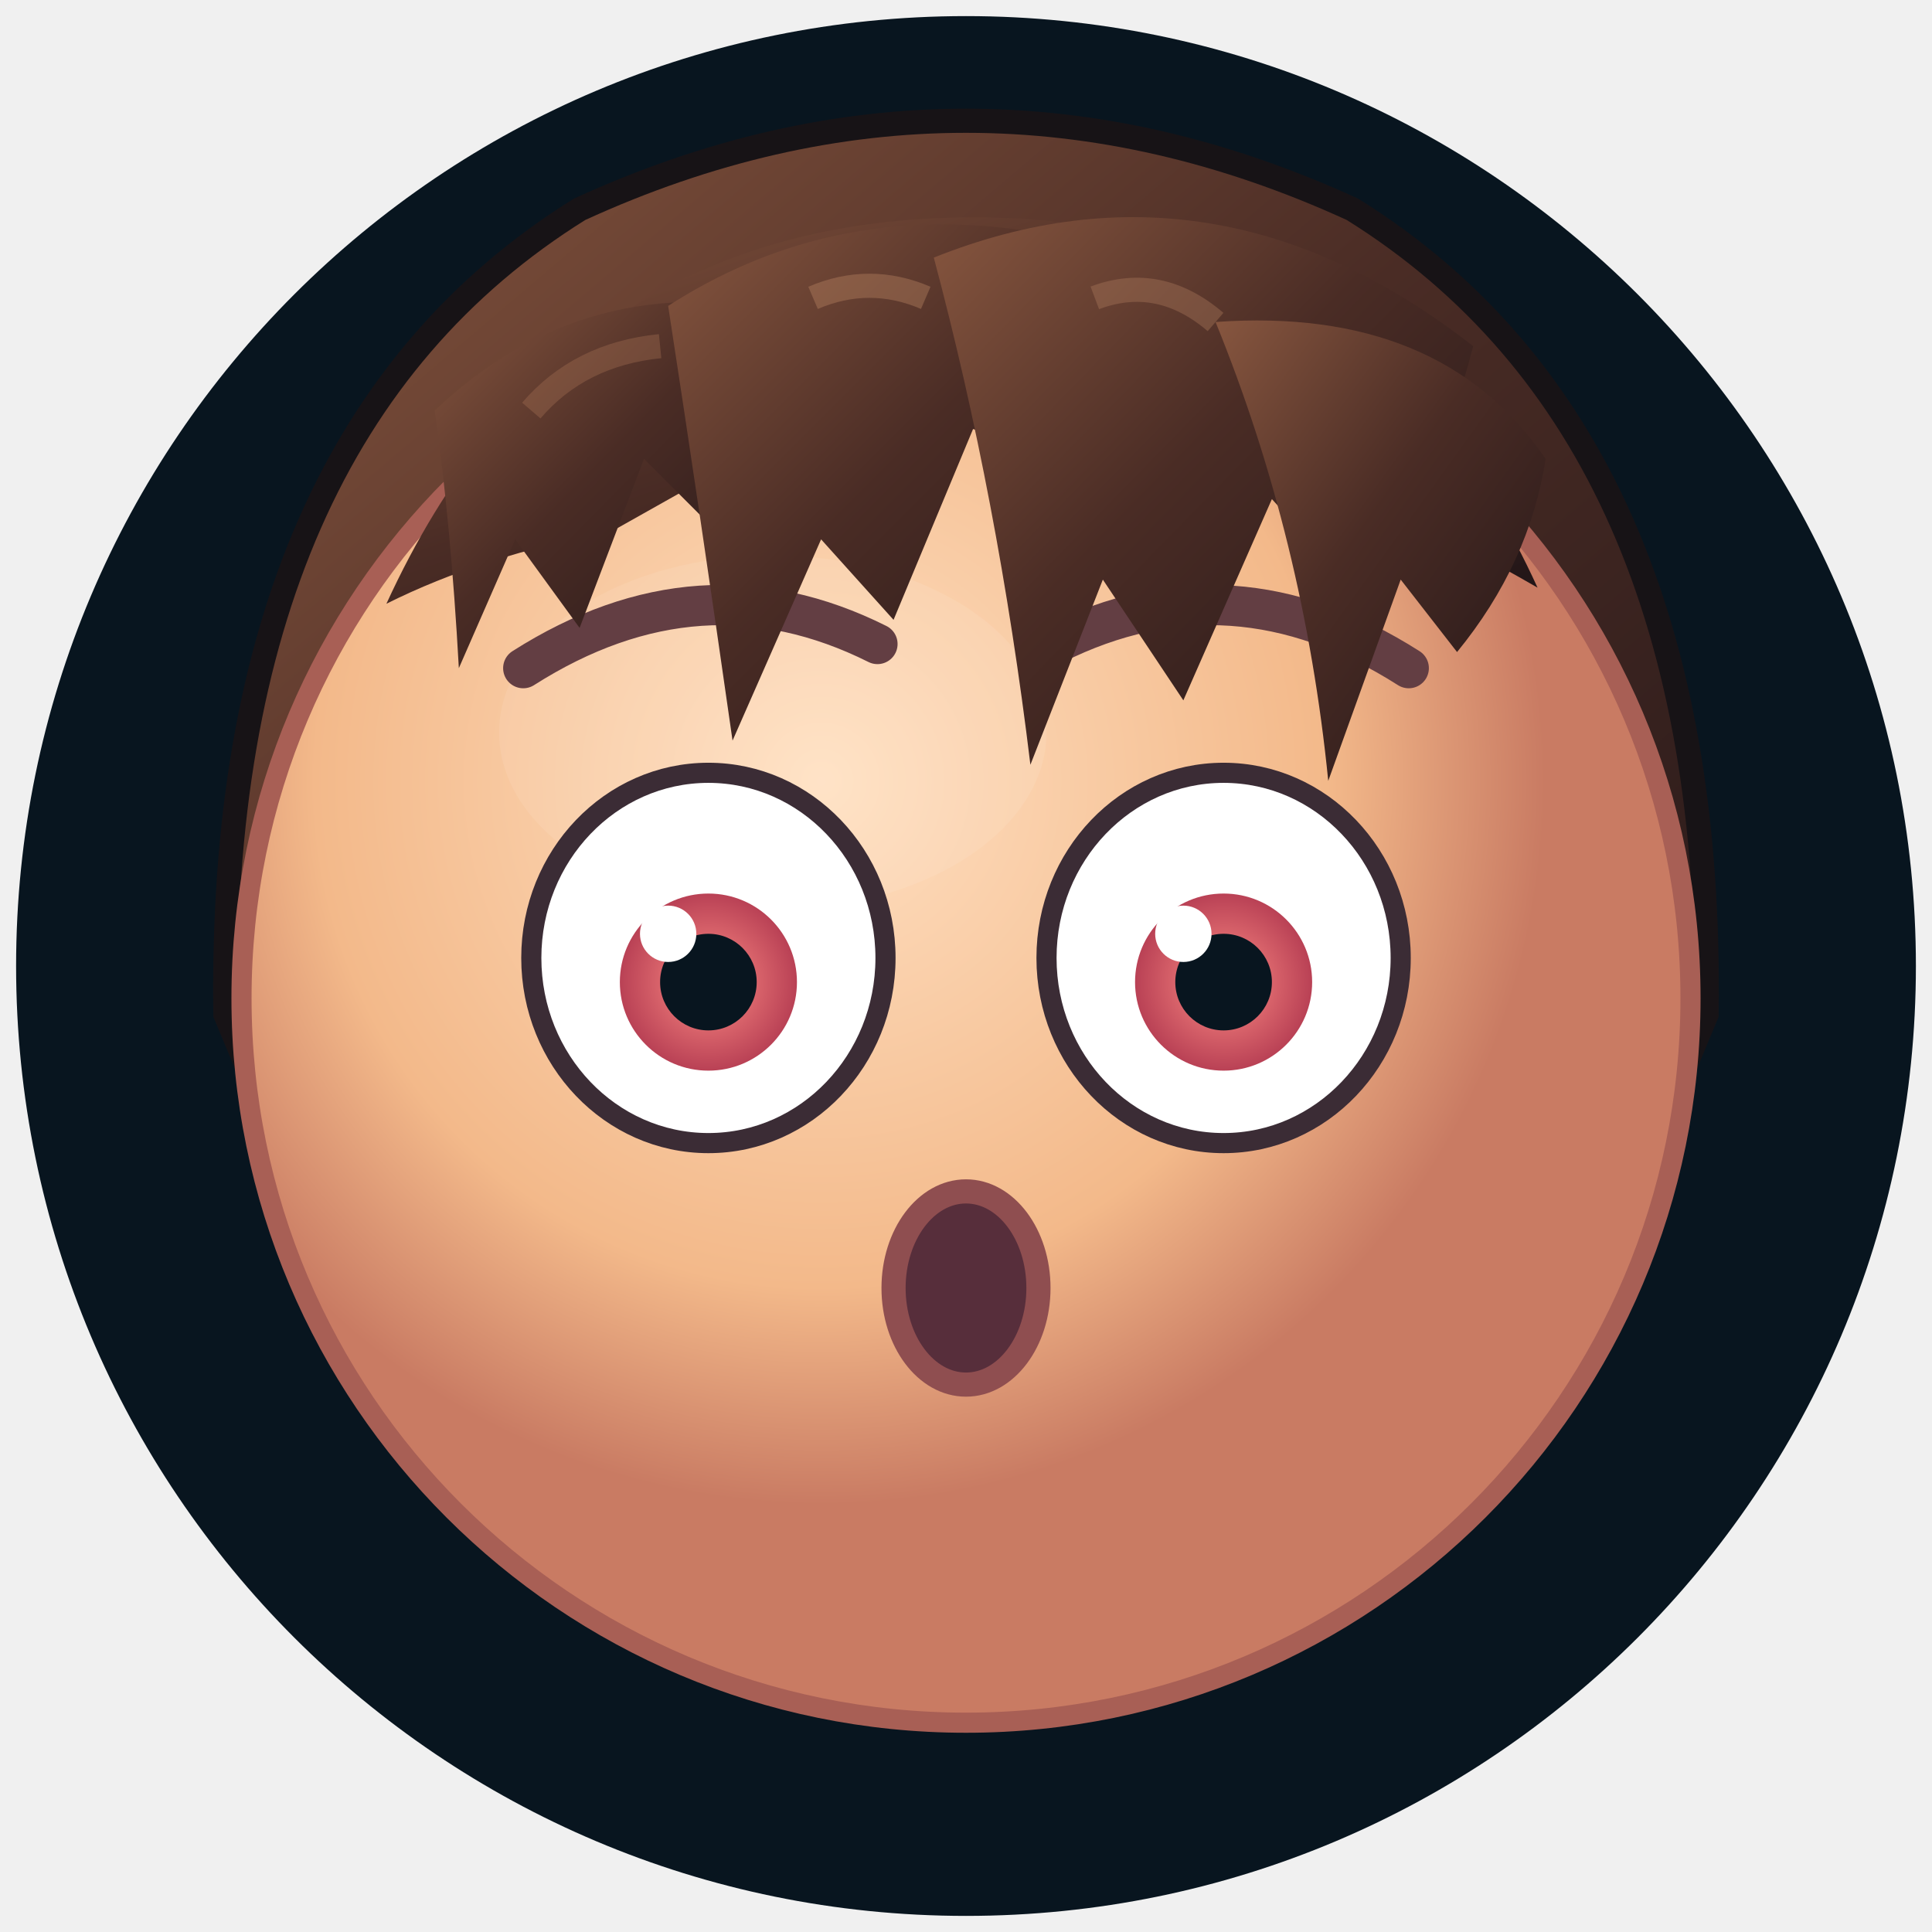
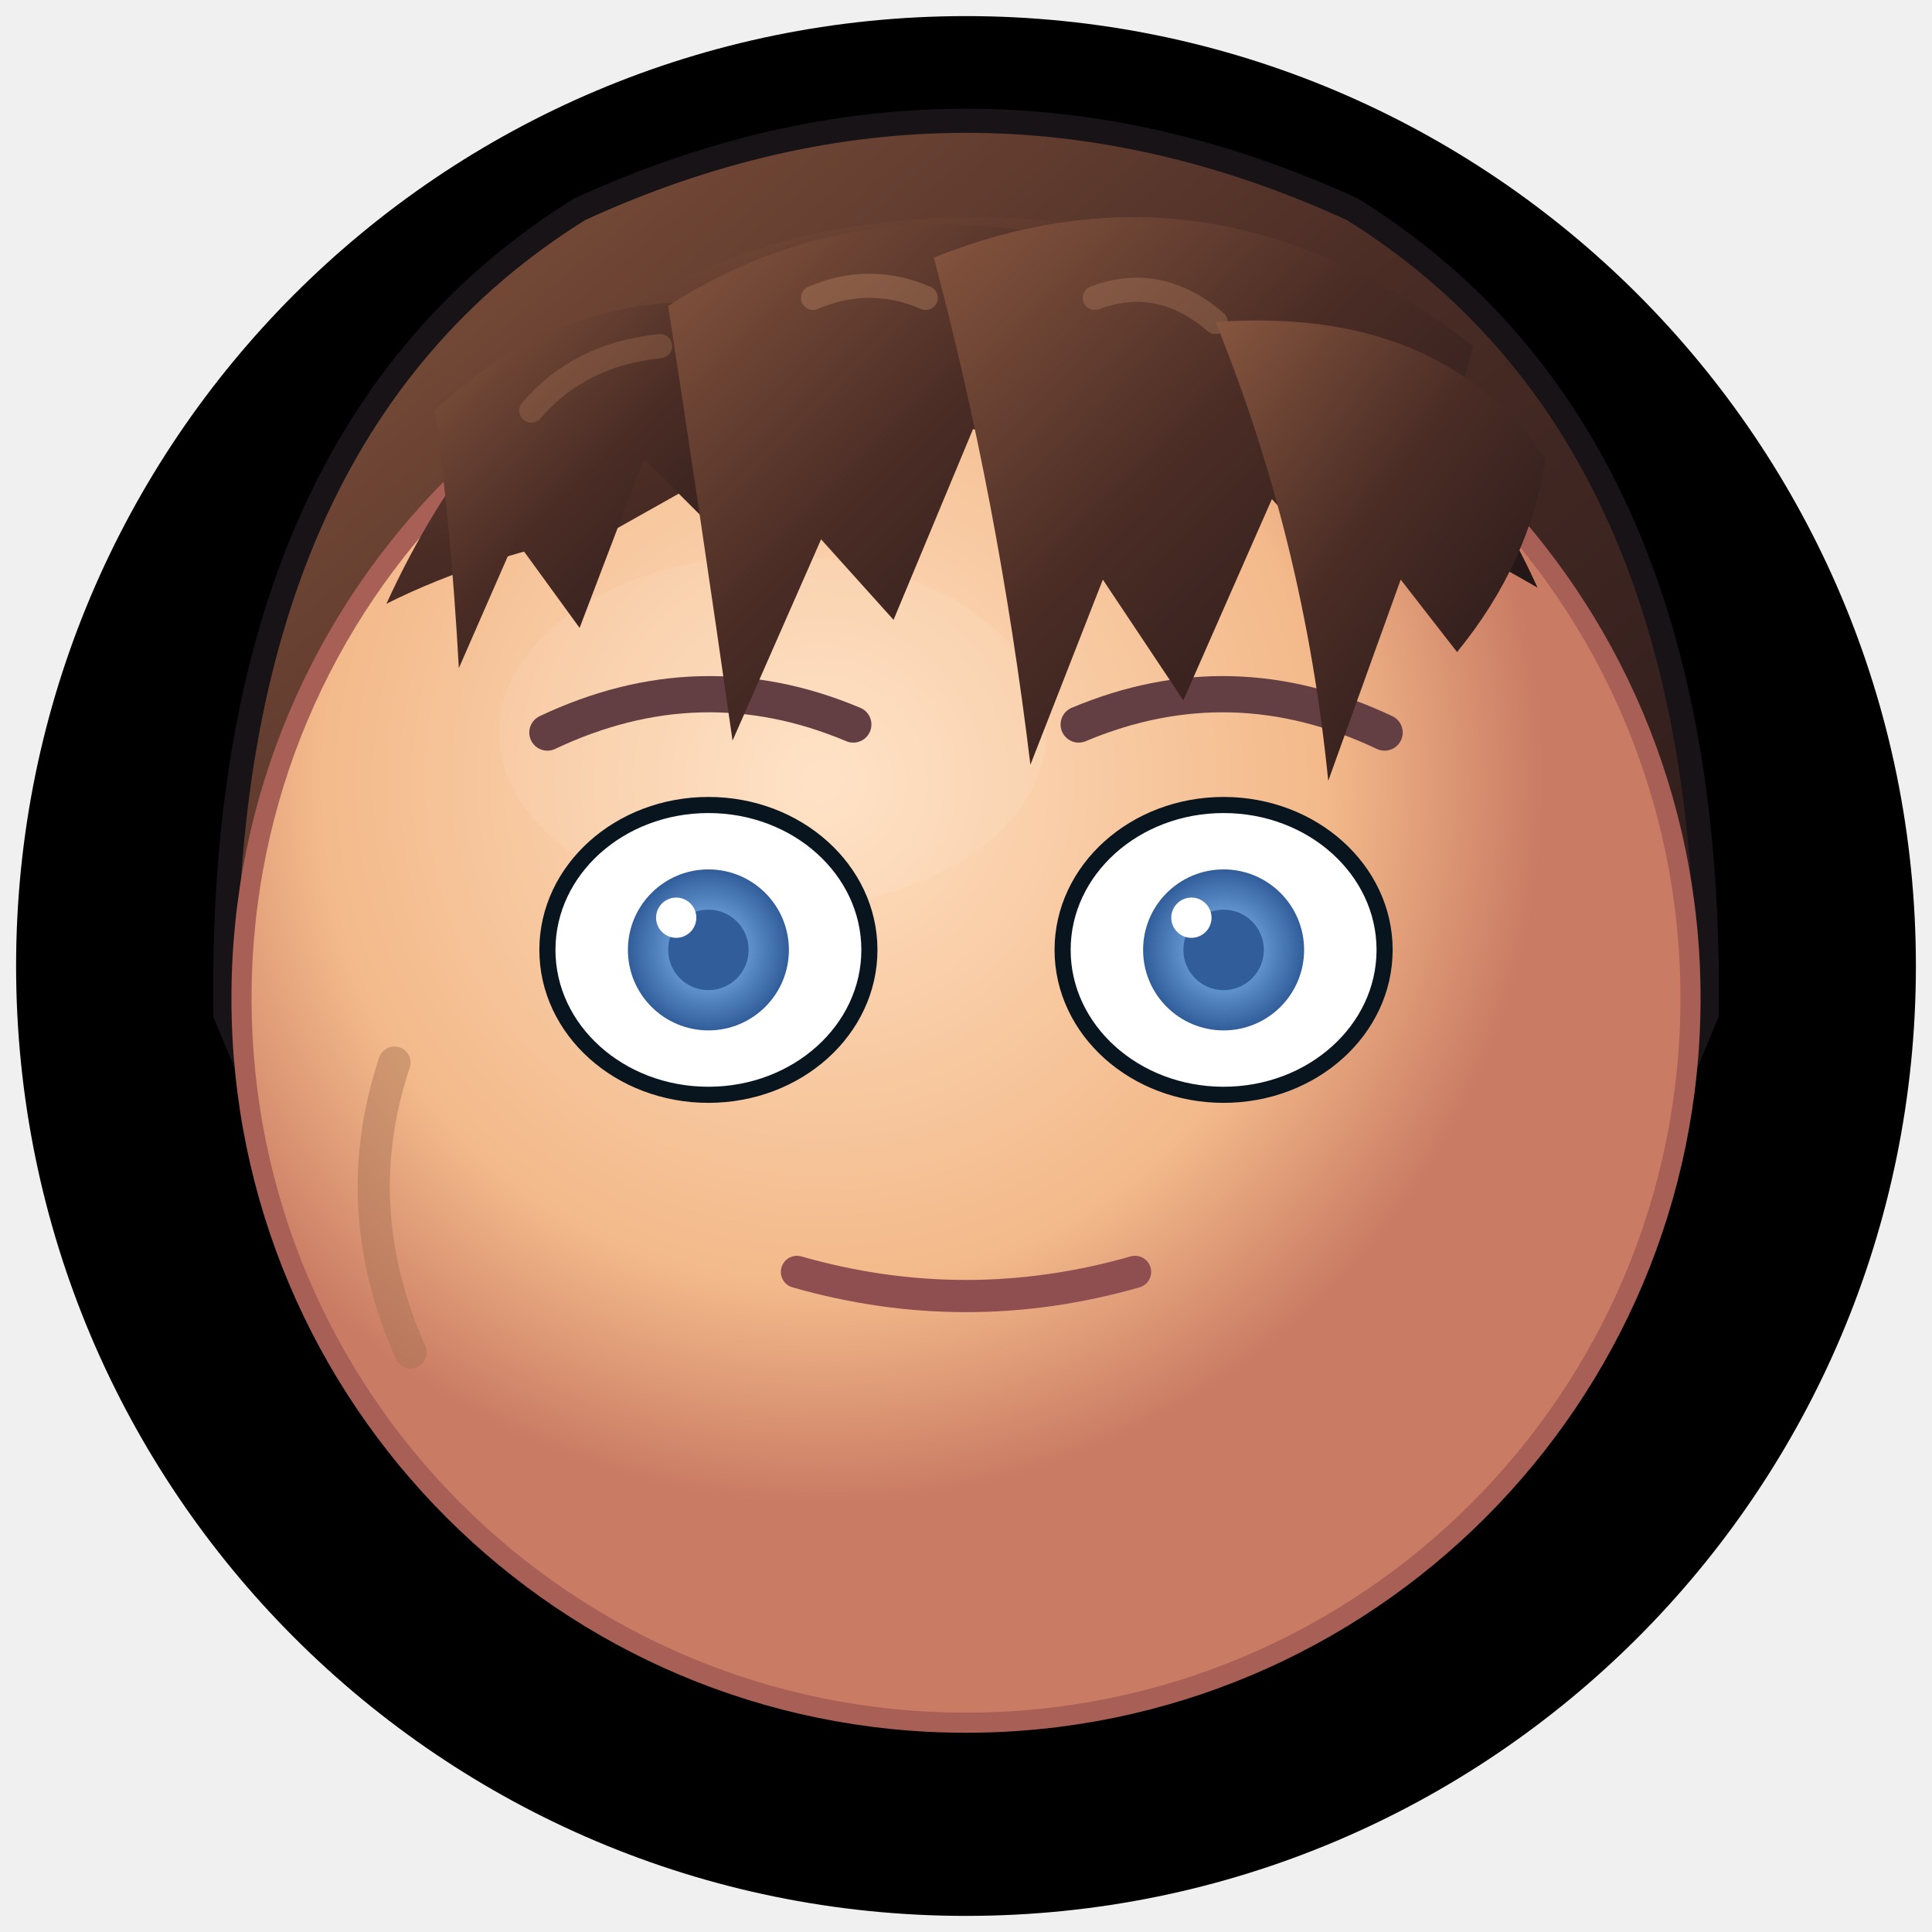
<svg xmlns="http://www.w3.org/2000/svg" viewBox="0 0 240 240" width="240" height="240">
  <defs>
    <clipPath id="round">
      <circle cx="120" cy="120" r="118" />
    </clipPath>
    <radialGradient id="face" cx="40%" cy="35%">
      <stop stop-color="#FFE0C2" />
      <stop offset=".7" stop-color="#F3B98A" />
      <stop offset="1" stop-color="#C97B63" />
    </radialGradient>
    <linearGradient id="hair" x1="0" y1="0" x2="1" y2="1">
      <stop stop-color="#87563F" />
      <stop offset=".45" stop-color="#4A2C25" />
      <stop offset="1" stop-color="#211517" />
    </linearGradient>
-     <radialGradient id="iris">
-       <stop stop-color="#FF8D85" />
-       <stop offset="1" stop-color="#B94155" />
+     <radialGradient id="iris" data-eye-palette="canonical-blue">
+       <stop stop-color="#8EC5FF" />
+       <stop offset="1" stop-color="#315E9A" />
    </radialGradient>
  </defs>
  <g clip-path="url(#round)">
-     <rect width="240" height="240" fill="#08151F" />
+     <rect width="240" height="240" fill="#000000" />
    <g>
-       <animateTransform attributeName="transform" type="translate" values="0,0;0,2;0,0;0,-8;0,-10;0,-5;0,2;0,0;0,0" keyTimes="0;.12;.18;.29;.36;.44;.54;.64;1" dur="4.2s" repeatCount="indefinite" />
-       <animateTransform attributeName="transform" type="scale" values="1,1;1.02,.98;1,1;.96,1.05;1.04,.96;1,1" keyTimes="0;.12;.18;.36;.55;1" dur="4.2s" additive="sum" repeatCount="indefinite" />
+       <animateTransform attributeName="transform" type="translate" values="0,0;0,1;0,0;0,-.5;0,0" dur="4.8s" repeatCount="indefinite" />
      <path d="M28 126 Q27 54 72 26 Q120 4 168 26 Q213 54 212 126 L192 174 Q181 78 120 69 Q60 76 48 174Z" fill="url(#hair)" stroke="#171316" stroke-width="3" />
      <circle cx="120" cy="124" r="90" fill="url(#face)" stroke="#A85F55" stroke-width="2.5" />
      <ellipse cx="96" cy="91" rx="34" ry="22" fill="#fff" opacity=".08" />
-       <ellipse cx="88" cy="119" rx="22" ry="23" fill="#fff" stroke="#3B2C35" stroke-width="2.5" />
-       <ellipse cx="152" cy="119" rx="22" ry="23" fill="#fff" stroke="#3B2C35" stroke-width="2.5" />
-       <circle cx="88" cy="122" r="11" fill="url(#iris)" />
-       <circle cx="88" cy="122" r="6" fill="#08151F" />
-       <circle cx="83" cy="116" r="3.5" fill="#fff" />
-       <circle cx="152" cy="122" r="11" fill="url(#iris)" />
-       <circle cx="152" cy="122" r="6" fill="#08151F" />
-       <circle cx="147" cy="116" r="3.5" fill="#fff" />
-       <path d="M65 83 Q87 69 109 80M131 80 Q153 69 175 83" fill="none" stroke="#633E43" stroke-width="5" stroke-linecap="round">
-         <animateTransform attributeName="transform" type="translate" values="0,0;0,-5;0,-1;0,0" dur="4.2s" repeatCount="indefinite" />
-       </path>
-       <ellipse cx="120" cy="160" rx="9" ry="12" fill="#572E3B" stroke="#8F4E50" stroke-width="3" />
+       <g id="micro-surprise-base" opacity="1">
+         <animate attributeName="opacity" values="1;1;1;0;0;1;1" keyTimes="0;.14;.19;.23;.58;.78;1" dur="4.8s" repeatCount="indefinite" calcMode="discrete" />
+         <ellipse cx="88" cy="118" rx="20" ry="18" fill="#fff" stroke="#08151F" stroke-width="2" />
+         <circle cx="88" cy="118" r="10" fill="url(#iris)" data-eye-role="iris">
+           <animate attributeName="cx" values="88;88;90;90;88;88;88" keyTimes="0;.14;.19;.23;.58;.78;1" dur="4.8s" repeatCount="indefinite" />
+         </circle>
+         <circle cx="88" cy="118" r="5" fill="#315E9A" data-eye-role="pupil">
+           <animate attributeName="cx" values="88;88;90;90;88;88;88" keyTimes="0;.14;.19;.23;.58;.78;1" dur="4.8s" repeatCount="indefinite" />
+         </circle>
+         <circle cx="84" cy="114" r="2.5" fill="#fff" data-eye-role="highlight">
+           <animate attributeName="cx" values="84;84;86;86;84;84;84" keyTimes="0;.14;.19;.23;.58;.78;1" dur="4.8s" repeatCount="indefinite" />
+         </circle>
+         <ellipse cx="152" cy="118" rx="20" ry="18" fill="#fff" stroke="#08151F" stroke-width="2" />
+         <circle cx="152" cy="118" r="10" fill="url(#iris)" data-eye-role="iris">
+           <animate attributeName="cx" values="152;152;154;154;152;152;152" keyTimes="0;.14;.19;.23;.58;.78;1" dur="4.8s" repeatCount="indefinite" />
+         </circle>
+         <circle cx="152" cy="118" r="5" fill="#315E9A" data-eye-role="pupil">
+           <animate attributeName="cx" values="152;152;154;154;152;152;152" keyTimes="0;.14;.19;.23;.58;.78;1" dur="4.8s" repeatCount="indefinite" />
+         </circle>
+         <circle cx="148" cy="114" r="2.5" fill="#fff" data-eye-role="highlight">
+           <animate attributeName="cx" values="148;148;150;150;148;148;148" keyTimes="0;.14;.19;.23;.58;.78;1" dur="4.8s" repeatCount="indefinite" />
+         </circle>
+         <path d="M68 91 Q87 82 106 90M134 90 Q153 82 172 91" fill="none" stroke="#633E43" stroke-width="4.5" stroke-linecap="round">
+           <animateTransform attributeName="transform" type="translate" values="0,0;0,0;0,-2;0,-2;0,0;0,0;0,0" keyTimes="0;.14;.19;.23;.58;.78;1" dur="4.8s" repeatCount="indefinite" />
+         </path>
+         <path d="M99 158 Q120 164 141 158" fill="none" stroke="#8F4E50" stroke-width="4" stroke-linecap="round" />
+       </g>
+       <g id="micro-surprise-impact" opacity="0">
+         <animate attributeName="opacity" values="0;0;0;1;1;0;0" keyTimes="0;.14;.19;.23;.58;.78;1" dur="4.8s" repeatCount="indefinite" calcMode="discrete" />
+         <ellipse cx="88" cy="118" rx="24" ry="23" fill="#fff" stroke="#08151F" stroke-width="2.5" />
+         <circle cx="88" cy="120" r="11" fill="url(#iris)" data-eye-role="iris" />
+         <circle cx="88" cy="120" r="6" fill="#315E9A" data-eye-role="pupil" />
+         <circle cx="84" cy="114" r="2.5" fill="#fff" data-eye-role="highlight" />
+         <ellipse cx="152" cy="118" rx="24" ry="23" fill="#fff" stroke="#08151F" stroke-width="2.5" />
+         <circle cx="152" cy="120" r="11" fill="url(#iris)" data-eye-role="iris" />
+         <circle cx="152" cy="120" r="6" fill="#315E9A" data-eye-role="pupil" />
+         <circle cx="148" cy="114" r="2.5" fill="#fff" data-eye-role="highlight" />
+         <path d="M64 76 Q86 66 108 76M132 76 Q154 66 176 76" fill="none" stroke="#633E43" stroke-width="4.5" stroke-linecap="round" />
+         <ellipse cx="120" cy="158" rx="9" ry="13" fill="#08151F" stroke="#8F4E50" stroke-width="2.5" />
+       </g>
      <path d="M48 75 Q70 27 121 27 Q170 27 191 73 Q153 51 132 57 L120 53 L107 62 L92 57 L76 66 Q60 69 48 75Z" fill="url(#hair)" />
      <g>
        <animateTransform attributeName="transform" type="rotate" values="-1 67 48;2 67 48;-.8 67 48;-1 67 48" dur="5.8s" repeatCount="indefinite" />
        <path d="M54 51 Q73 33 99 39 Q95 53 87 64 L80 57 L72 78 L64 67 L57 83 Q56 65 54 51Z" fill="url(#hair)" />
-         <path d="M66 51 Q72 44 82 43" fill="none" stroke="#A46F52" stroke-width="3" opacity=".38" />
+         <path d="M66 51 Q72 44 82 43" fill="none" stroke="#A46F52" stroke-width="3" opacity=".38" stroke-linecap="round" />
      </g>
      <g>
        <animateTransform attributeName="transform" type="rotate" values="0 104 34;2.4 104 34;-1.2 104 34;0 104 34" dur="6.1s" begin="-.35s" repeatCount="indefinite" />
        <path d="M83 38 Q111 20 147 34 Q141 50 130 63 L121 53 L111 77 L102 67 L91 92 Q87 64 83 38Z" fill="url(#hair)" />
-         <path d="M101 37 Q108 34 115 37" fill="none" stroke="#B48060" stroke-width="3" opacity=".42" />
+         <path d="M101 37 Q108 34 115 37" fill="none" stroke="#B48060" stroke-width="3" opacity=".42" stroke-linecap="round" />
      </g>
      <g>
        <animateTransform attributeName="transform" type="rotate" values=".5 139 35;2.8 139 35;-1 139 35;.5 139 35" dur="6.35s" begin="-.7s" repeatCount="indefinite" />
        <path d="M116 32 Q151 18 183 43 Q179 59 168 73 L158 62 L147 87 L137 72 L128 95 Q124 62 116 32Z" fill="url(#hair)" />
-         <path d="M136 37 Q144 34 151 40" fill="none" stroke="#B48060" stroke-width="3" opacity=".35" />
+         <path d="M136 37 Q144 34 151 40" fill="none" stroke="#B48060" stroke-width="3" opacity=".35" stroke-linecap="round" />
      </g>
      <g>
        <animateTransform attributeName="transform" type="rotate" values="1 174 47;3 174 47;-.4 174 47;1 174 47" dur="6.55s" begin="-1s" repeatCount="indefinite" />
        <path d="M151 40 Q179 38 192 57 Q190 70 181 81 L174 72 L165 97 Q162 67 151 40Z" fill="url(#hair)" />
      </g>
-       <g stroke="#FFE39B" stroke-width="3" stroke-linecap="round" opacity="0">
-         <path d="M120 23 V9">
-           <animate attributeName="opacity" values="0;1;.5;0" dur="4.2s" repeatCount="indefinite" />
+       <path d="M49 132 Q43 150 51 168" fill="none" stroke="#A46F52" stroke-width="4" opacity=".45" stroke-linecap="round">
+         <animate attributeName="d" values="M49 132 Q43 150 51 168;M49 132 Q39 150 49 168;M49 132 Q43 150 51 168" dur="6.2s" repeatCount="indefinite" />
+       </path>
+       <g id="blink-eyelids" data-blink="single">
+         <ellipse cx="88" cy="118" rx="21" ry="0" fill="#F3B98A">
+           <animate attributeName="ry" values="0;0;18;18;0;0" keyTimes="0;.94;.96;.975;.995;1" dur="4.8s" repeatCount="indefinite" />
+         </ellipse>
+         <path d="M72.9 118 Q88 120 103.1 118" fill="none" stroke="#633E43" stroke-width="2.5" stroke-linecap="round" opacity="0">
+           <animate attributeName="opacity" values="0;0;1;1;0;0" keyTimes="0;.94;.96;.975;.995;1" dur="4.8s" repeatCount="indefinite" />
        </path>
-         <path d="M45 71 L33 62">
-           <animate attributeName="opacity" values="0;.8;.4;0" dur="4.2s" begin=".2s" repeatCount="indefinite" />
-         </path>
-         <path d="M195 71 L207 62">
-           <animate attributeName="opacity" values="0;.8;.4;0" dur="4.2s" begin=".3s" repeatCount="indefinite" />
-         </path>
-       </g>
-       <g id="blink-eyelids" data-blink="single">
-         <ellipse cx="88" cy="119" rx="23" ry="0" fill="#F3B98A">
-           <animate attributeName="ry" values="0;0;23;23;0;0" keyTimes="0;.94;.96;.975;.995;1" dur="5.8s" repeatCount="indefinite" />
+         <ellipse cx="152" cy="118" rx="21" ry="0" fill="#F3B98A">
+           <animate attributeName="ry" values="0;0;18;18;0;0" keyTimes="0;.94;.96;.975;.995;1" dur="4.8s" begin=".025s" repeatCount="indefinite" />
        </ellipse>
-         <path d="M71.4 119 Q88 121 104.6 119" fill="none" stroke="#633E43" stroke-width="2.5" stroke-linecap="round" opacity="0">
-           <animate attributeName="opacity" values="0;0;1;1;0;0" keyTimes="0;.94;.96;.975;.995;1" dur="5.8s" repeatCount="indefinite" />
-         </path>
-         <ellipse cx="152" cy="119" rx="23" ry="0" fill="#F3B98A">
-           <animate attributeName="ry" values="0;0;23;23;0;0" keyTimes="0;.94;.96;.975;.995;1" dur="5.8s" begin=".025s" repeatCount="indefinite" />
-         </ellipse>
-         <path d="M135.4 119 Q152 121 168.6 119" fill="none" stroke="#633E43" stroke-width="2.5" stroke-linecap="round" opacity="0">
-           <animate attributeName="opacity" values="0;0;1;1;0;0" keyTimes="0;.94;.96;.975;.995;1" dur="5.8s" begin=".025s" repeatCount="indefinite" />
+         <path d="M136.9 118 Q152 120 167.1 118" fill="none" stroke="#633E43" stroke-width="2.5" stroke-linecap="round" opacity="0">
+           <animate attributeName="opacity" values="0;0;1;1;0;0" keyTimes="0;.94;.96;.975;.995;1" dur="4.8s" begin=".025s" repeatCount="indefinite" />
        </path>
      </g>
    </g>
  </g>
</svg>
